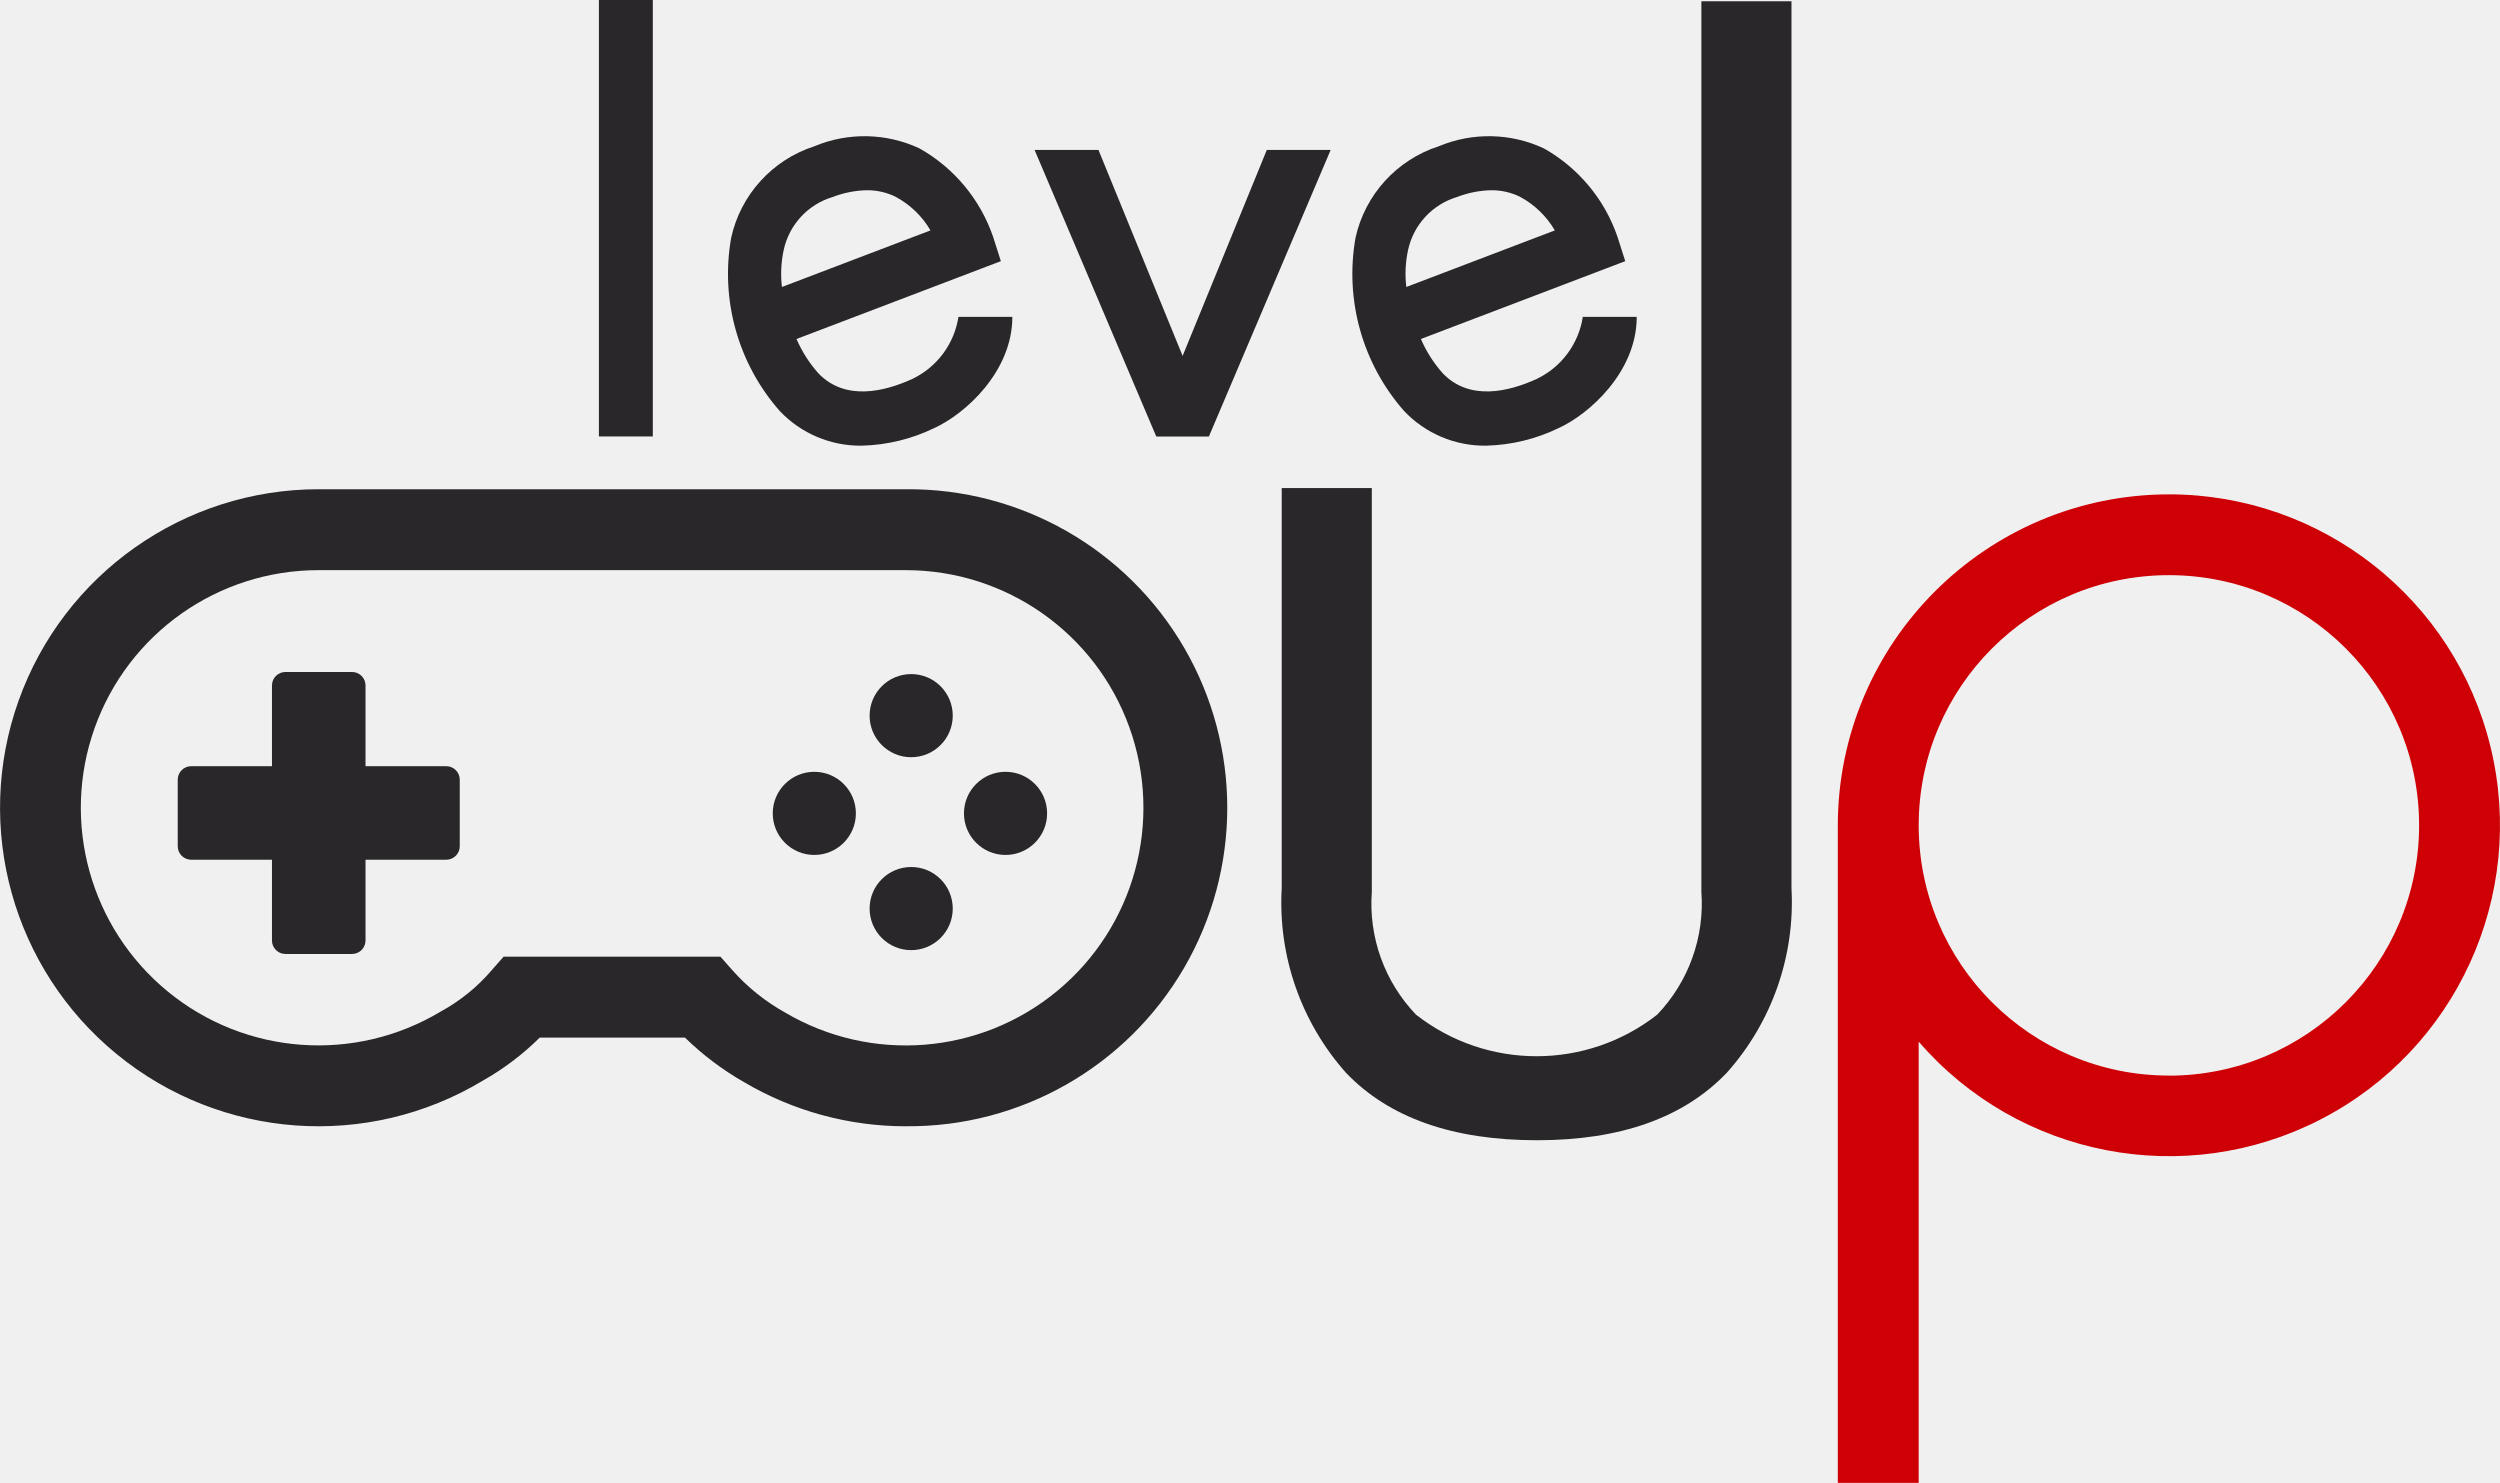
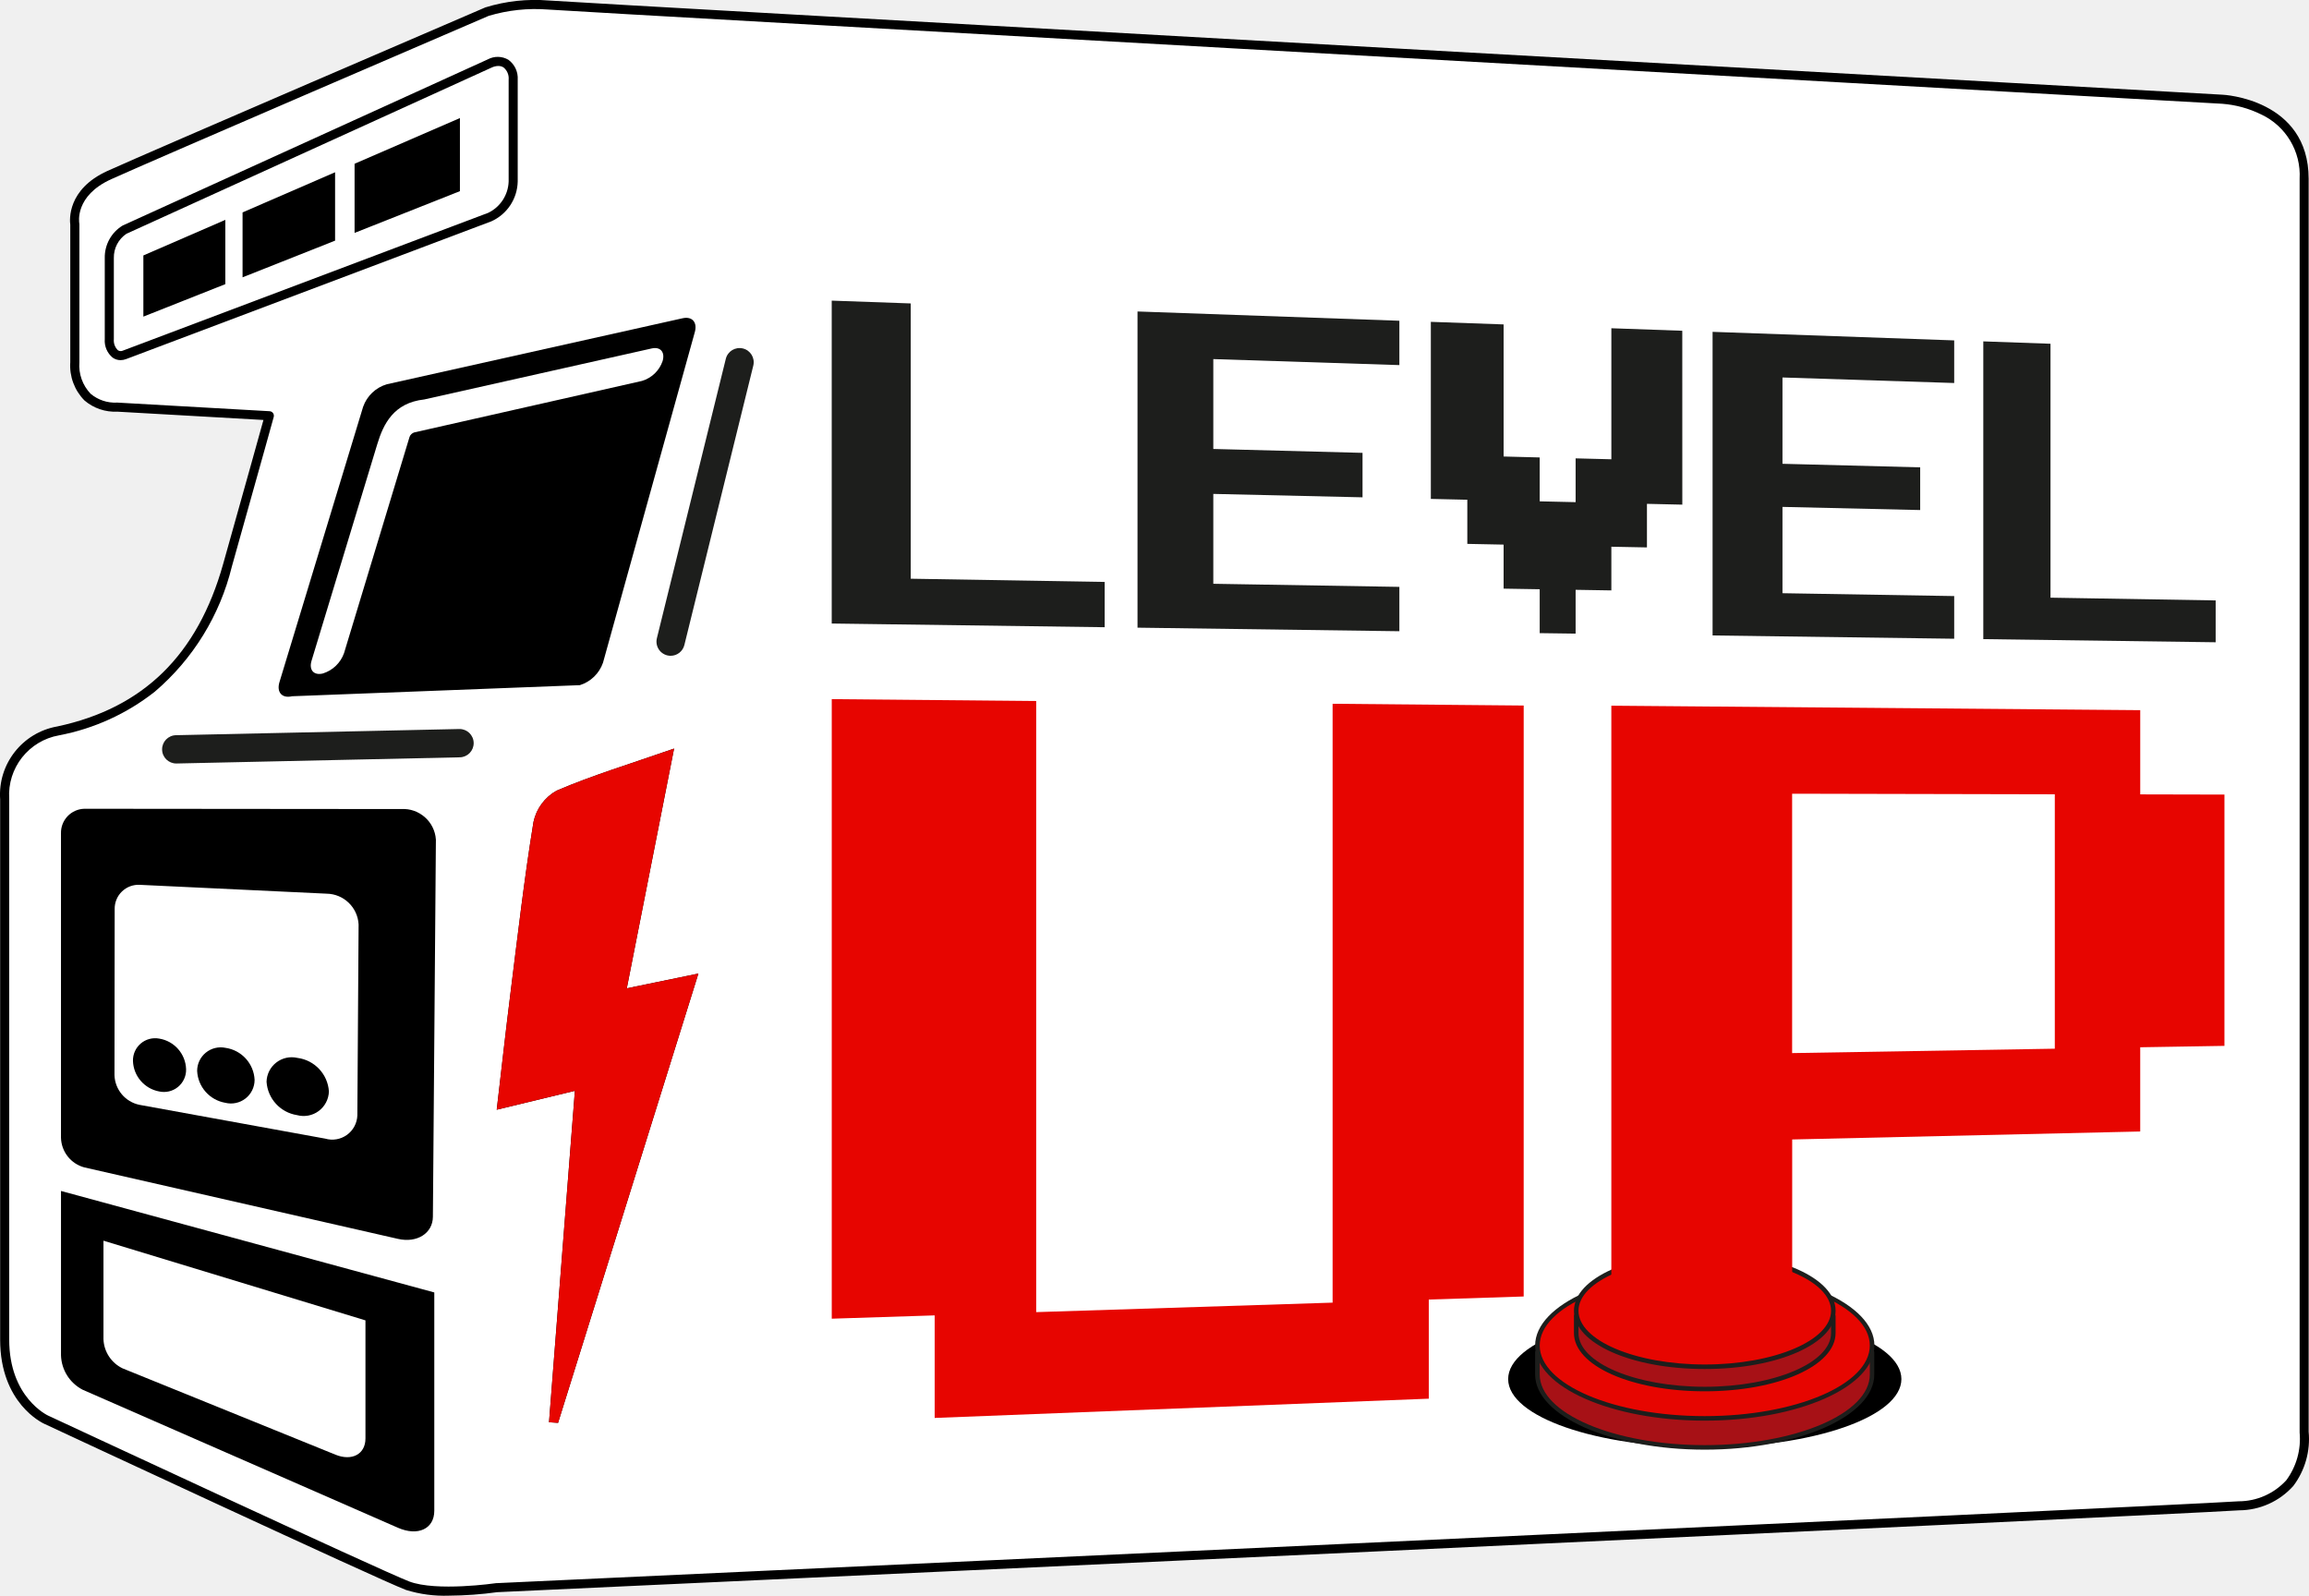
- <svg xmlns="http://www.w3.org/2000/svg" id="prefix__Group_2845" width="104.524" height="61.997" data-name="Group 2845" viewBox="0 0 104.524 61.997">
-   <defs>
-     <style>
-             .prefix__cls-1{fill:#292729}
-         </style>
-   </defs>
-   <g id="prefix__Group_2834" data-name="Group 2834" transform="translate(25.04)">
-     <path id="prefix__Rectangle_1865" d="M0 0H2.254V18.248H0z" class="prefix__cls-1" data-name="Rectangle 1865" />
-   </g>
-   <g id="prefix__Group_2835" data-name="Group 2835" transform="translate(30.408 5.698)">
-     <path id="prefix__Path_3613" d="M719.426 281.811a4.636 4.636 0 0 1-3.439-1.451 8.678 8.678 0 0 1-2.029-7.243 5.2 5.2 0 0 1 3.479-3.824 5.431 5.431 0 0 1 4.391.088 6.761 6.761 0 0 1 3.082 3.7l.324 1.016-8.544 3.254a5.313 5.313 0 0 0 .919 1.44c1.116 1.159 2.745.767 3.915.234a3.457 3.457 0 0 0 1.936-2.6h2.254c0 2.308-2 4.076-3.258 4.647a7.361 7.361 0 0 1-3.03.739zm.207-10.679a4.2 4.2 0 0 0-1.424.28 2.967 2.967 0 0 0-2.054 2.214 4.71 4.71 0 0 0-.075 1.551l6.211-2.366a3.728 3.728 0 0 0-1.468-1.411 2.686 2.686 0 0 0-1.191-.268z" class="prefix__cls-1" data-name="Path 3613" transform="translate(-713.796 -268.876)" />
-   </g>
-   <g id="prefix__Group_2836" data-name="Group 2836" transform="translate(56.513 5.698)">
-     <path id="prefix__Path_3614" d="M1031.73 281.811a4.635 4.635 0 0 1-3.439-1.451 8.68 8.68 0 0 1-2.029-7.243 5.2 5.2 0 0 1 3.481-3.824 5.43 5.43 0 0 1 4.391.088 6.756 6.756 0 0 1 3.081 3.7l.324 1.016-8.544 3.254a5.314 5.314 0 0 0 .919 1.44c1.117 1.159 2.745.767 3.915.234a3.457 3.457 0 0 0 1.936-2.6h2.254c0 2.308-2 4.076-3.258 4.647a7.361 7.361 0 0 1-3.031.739zm.208-10.679a4.2 4.2 0 0 0-1.424.28 2.972 2.972 0 0 0-2.055 2.215 4.7 4.7 0 0 0-.074 1.55l6.21-2.366a3.726 3.726 0 0 0-1.467-1.411 2.688 2.688 0 0 0-1.19-.268z" class="prefix__cls-1" data-name="Path 3614" transform="translate(-1026.101 -268.876)" />
-   </g>
-   <g id="prefix__Group_2838" data-name="Group 2838" transform="translate(53.591 .053)">
-     <g id="prefix__Group_2837" data-name="Group 2837">
-       <path id="prefix__Path_3615" d="M993.833 246.16a10.705 10.705 0 0 1-2.7-7.733V221.7h3.767v16.88a6.711 6.711 0 0 0 1.847 5.135 8.183 8.183 0 0 0 10.085 0 6.719 6.719 0 0 0 1.847-5.135v-37.234h3.767v37.081a10.706 10.706 0 0 1-2.7 7.713q-2.7 2.827-7.941 2.826-5.275 0-7.972-2.806z" class="prefix__cls-1" data-name="Path 3615" transform="translate(-991.136 -201.346)" />
+ <svg xmlns="http://www.w3.org/2000/svg" width="194.649" height="134.512" viewBox="0 0 194.649 134.512">
+   <g id="Group_3225" data-name="Group 3225" transform="translate(-1260.479 -599.795)">
+     <g id="_7GL5Fn.tif" data-name="7GL5Fn.tif" transform="translate(1260.479 599.795)">
+       <g id="Group_3207" data-name="Group 3207" transform="translate(0 0)">
+         <g id="Group_3184" data-name="Group 3184">
+           <path id="Path_3840" data-name="Path 3840" d="M1268.433,631.946V620.324s-.519-2.594,2.906-4.151,31.843-13.78,31.843-13.78a13.878,13.878,0,0,1,5.161-.557c2.948.224,141.12,7.942,141.12,7.942s6.9.272,6.9,6.705V722.124a5.481,5.481,0,0,1-5.5,6.226c-6.226.415-146.859,6.9-146.859,6.9s-5.117.757-7.528-.166-30.454-13.989-30.454-13.989-3.5-1.566-3.5-6.754V668.783a5.51,5.51,0,0,1,4.514-5.757c4.877-1.038,11.448-3.923,14.269-13.957s3.528-12.608,3.528-12.608l-12.816-.726S1268.433,636.046,1268.433,631.946Z" transform="translate(-1262.123 -601.414)" fill="#fff" />
+           <path id="Path_3841" data-name="Path 3841" d="M1298.327,734.307a10.9,10.9,0,0,1-3.632-.485c-2.4-.917-29.333-13.466-30.479-14-.147-.066-3.725-1.726-3.725-7.1V667.178a5.838,5.838,0,0,1,4.817-6.145c7.252-1.543,11.825-6.02,13.98-13.686,2.17-7.719,3.094-11.043,3.4-12.15l-12.318-.7a3.96,3.96,0,0,1-2.767-.942,4.181,4.181,0,0,1-1.2-3.229V618.732c-.052-.383-.27-2.981,3.13-4.526s31.566-13.661,31.85-13.783l.024-.009a14.142,14.142,0,0,1,5.317-.578c2.911.221,139.731,7.865,141.112,7.942.067,0,7.262.363,7.262,7.087V720.483a6.558,6.558,0,0,1-1.292,4.574,6.166,6.166,0,0,1-4.564,2.056c-6.138.409-144.527,6.793-146.849,6.9A31.289,31.289,0,0,1,1298.327,734.307Zm-27.958-100.574h.022l12.816.726a.382.382,0,0,1,.347.483c-.007.026-.74,2.689-3.529,12.61a20.155,20.155,0,0,1-6.491,10.546,18.677,18.677,0,0,1-8.066,3.682,5.1,5.1,0,0,0-4.213,5.354c0,.009,0,.019,0,.029v45.558c0,4.884,3.245,6.391,3.278,6.405.286.133,28.063,13.073,30.435,13.981,2.292.877,7.285.152,7.335.145l.038,0c1.406-.065,140.7-6.49,146.851-6.9a5.439,5.439,0,0,0,4.026-1.78,5.861,5.861,0,0,0,1.12-4.017.364.364,0,0,1,0-.048V614.865a5.647,5.647,0,0,0-3.241-5.424,9,9,0,0,0-3.293-.9c-1.388-.078-138.215-7.722-141.134-7.943a13.707,13.707,0,0,0-4.995.533c-.757.326-28.469,12.247-31.822,13.77-3.086,1.4-2.706,3.636-2.689,3.73a.428.428,0,0,1,.007.073v11.622a3.46,3.46,0,0,0,.95,2.665,3.2,3.2,0,0,0,2.215.742Z" transform="translate(-1260.479 -599.794)" />
+         </g>
+         <g id="Group_3185" data-name="Group 3185" transform="translate(41.88 63.104)">
+           <path id="Path_3842" data-name="Path 3842" d="M1486.1,958.686c-.751,9.621-1.466,18.78-2.181,27.939l.763.051c3.906-12.506,7.812-25.012,11.83-37.874l-6.036,1.243,3.985-20.209c-3.723,1.3-6.883,2.252-9.9,3.544a3.973,3.973,0,0,0-1.949,2.629c-.789,4.825-1.345,9.689-1.955,14.543-.392,3.118-.737,6.242-1.146,9.727Z" transform="translate(-1479.517 -929.836)" />
+         </g>
+         <g id="Group_3186" data-name="Group 3186" transform="translate(41.88 63.104)">
+           <path id="Path_3843" data-name="Path 3843" d="M1486.1,958.686l-6.588,1.593c.409-3.485.754-6.609,1.146-9.727.611-4.854,1.166-9.718,1.955-14.543a3.973,3.973,0,0,1,1.949-2.629c3.014-1.292,6.174-2.245,9.9-3.544l-3.985,20.209,6.036-1.243c-4.017,12.862-7.923,25.368-11.83,37.874l-.763-.051C1484.639,977.465,1485.354,968.306,1486.1,958.686Z" transform="translate(-1479.517 -929.836)" fill="#e70500" />
+         </g>
+         <g id="Group_3192" data-name="Group 3192" transform="translate(8.833 4.795)">
+           <g id="Group_3187" data-name="Group 3187">
+             <path id="Path_3844" data-name="Path 3844" d="M1340.746,640l-30.786,11.611c-.712.269-1.284-.324-1.284-1.321v-6.842a2.76,2.76,0,0,1,1.284-2.39l30.786-14.009c1.086-.494,1.976.114,1.976,1.364v8.578A3.411,3.411,0,0,1,1340.746,640Z" transform="translate(-1308.293 -626.495)" fill="#fff" />
+             <path id="Path_3845" data-name="Path 3845" d="M1308.006,650.436a1.145,1.145,0,0,1-.659-.206,1.839,1.839,0,0,1-.672-1.562v-6.842a3.131,3.131,0,0,1,1.508-2.738l30.786-14.009a1.769,1.769,0,0,1,1.732.036,1.921,1.921,0,0,1,.785,1.676v8.578a3.764,3.764,0,0,1-2.224,3.366l-30.786,11.611A1.333,1.333,0,0,1,1308.006,650.436Zm31.848-24.8a1.388,1.388,0,0,0-.568.137L1308.5,639.784a2.4,2.4,0,0,0-1.06,2.042v6.842a1.147,1.147,0,0,0,.342.933.433.433,0,0,0,.425.03l30.786-11.611h0a3.042,3.042,0,0,0,1.729-2.651v-8.578a1.185,1.185,0,0,0-.434-1.033A.791.791,0,0,0,1339.855,625.638Z" transform="translate(-1306.676 -624.871)" />
+           </g>
+           <g id="Group_3191" data-name="Group 3191" transform="translate(3.252 5.158)">
+             <g id="Group_3188" data-name="Group 3188" transform="translate(0 8.583)">
+               <path id="Path_3846" data-name="Path 3846" d="M1330.592,702.152l-6.909,2.738v-5.157l6.909-3Z" transform="translate(-1323.682 -696.735)" />
+             </g>
+             <g id="Group_3189" data-name="Group 3189" transform="translate(8.361 4.567)">
+               <path id="Path_3847" data-name="Path 3847" d="M1375.213,681.5l-7.8,3.092V679.12l7.8-3.385Z" transform="translate(-1367.411 -675.734)" />
+             </g>
+             <g id="Group_3190" data-name="Group 3190" transform="translate(17.808)">
+               <path id="Path_3848" data-name="Path 3848" d="M1425.7,658.009l-8.88,3.519V655.7l8.88-3.853Z" transform="translate(-1416.822 -651.848)" />
+             </g>
+           </g>
+         </g>
+         <g id="Group_3195" data-name="Group 3195" transform="translate(23.488 26.79)">
+           <g id="Group_3193" data-name="Group 3193">
+             <path id="Path_3849" data-name="Path 3849" d="M1408.716,770.877l-24.255.935c-.853.2-1.33-.336-1.066-1.2l7.05-23.2a3.024,3.024,0,0,1,2-1.9l24.933-5.565c.816-.182,1.272.355,1.02,1.2l-7.73,27.834A3.016,3.016,0,0,1,1408.716,770.877Z" transform="translate(-1383.322 -739.909)" />
+           </g>
+           <g id="Group_3194" data-name="Group 3194" transform="translate(2.711 2.547)">
+             <path id="Path_3850" data-name="Path 3850" d="M1398.511,780.669c-.758.181-1.183-.3-.948-1.074l5.541-18.258c.517-1.706,1.383-3.488,3.963-3.771l19.176-4.3c.731-.164,1.139.315.913,1.07a2.63,2.63,0,0,1-1.732,1.667l-19.2,4.342a.609.609,0,0,0-.4.381l-5.521,18.223A2.763,2.763,0,0,1,1398.511,780.669Z" transform="translate(-1397.499 -753.23)" fill="#fff" />
+           </g>
+         </g>
+         <g id="Group_3197" data-name="Group 3197" transform="translate(55.341 29.339)">
+           <g id="Group_3196" data-name="Group 3196">
+             <path id="Path_3851" data-name="Path 3851" d="M1551.114,779.184a1.195,1.195,0,0,1-1.16-1.479l5.811-23.556a1.193,1.193,0,1,1,2.317.572l-5.811,23.556A1.194,1.194,0,0,1,1551.114,779.184Z" transform="translate(-1549.92 -753.24)" fill="#1d1e1c" />
+           </g>
+         </g>
+         <g id="Group_3199" data-name="Group 3199" transform="translate(13.677 61.454)">
+           <g id="Group_3198" data-name="Group 3198">
+             <path id="Path_3852" data-name="Path 3852" d="M1333.206,924.114a1.193,1.193,0,0,1-.025-2.386l23.867-.521a1.193,1.193,0,0,1,.052,2.386l-23.867.521Z" transform="translate(-1332.013 -921.206)" fill="#1d1e1c" />
+           </g>
+         </g>
+         <g id="Group_3205" data-name="Group 3205" transform="translate(5.142 68.178)">
+           <g id="Group_3200" data-name="Group 3200">
+             <path id="Path_3853" data-name="Path 3853" d="M1316.047,956.394l-26.693-.024a2.022,2.022,0,0,0-1.981,2.073v25.665a2.658,2.658,0,0,0,1.966,2.494l26.447,6.027c1.6.365,2.928-.467,2.939-1.865l.253-31.793A2.767,2.767,0,0,0,1316.047,956.394Zm-3.69,25.834a2.119,2.119,0,0,1-2.716,1.948l-15.658-2.849a2.64,2.64,0,0,1-2.1-2.506l.016-14a2.01,2.01,0,0,1,2.12-2.039l15.743.746a2.741,2.741,0,0,1,2.7,2.592Z" transform="translate(-1287.374 -956.37)" />
+           </g>
+           <g id="Group_3204" data-name="Group 3204" transform="translate(6.069 19.351)">
+             <g id="Group_3201" data-name="Group 3201">
+               <path id="Path_3854" data-name="Path 3854" d="M1323.591,1060.184a1.87,1.87,0,0,1-2.279,1.872,2.705,2.705,0,0,1-2.2-2.569,1.868,1.868,0,0,1,2.207-1.886A2.7,2.7,0,0,1,1323.591,1060.184Z" transform="translate(-1319.114 -1057.578)" />
+             </g>
+             <g id="Group_3202" data-name="Group 3202" transform="translate(5.408 0.779)">
+               <path id="Path_3855" data-name="Path 3855" d="M1352.244,1064.377a1.992,1.992,0,0,1-2.47,1.931,2.866,2.866,0,0,1-2.374-2.686,1.986,1.986,0,0,1,2.39-1.947A2.862,2.862,0,0,1,1352.244,1064.377Z" transform="translate(-1347.4 -1061.651)" />
+             </g>
+             <g id="Group_3203" data-name="Group 3203" transform="translate(11.26 1.622)">
+               <path id="Path_3856" data-name="Path 3856" d="M1383.263,1068.92a2.131,2.131,0,0,1-2.686,1.994,3.049,3.049,0,0,1-2.571-2.813,2.12,2.12,0,0,1,2.595-2.012A3.049,3.049,0,0,1,1383.263,1068.92Z" transform="translate(-1378.007 -1066.061)" />
+             </g>
+           </g>
+         </g>
+         <g id="Group_3206" data-name="Group 3206" transform="translate(5.142 100.397)">
+           <path id="Path_3857" data-name="Path 3857" d="M1287.374,1124.879v13.854a3.381,3.381,0,0,0,1.821,2.9l26.587,11.639c1.672.732,3.061.1,3.061-1.438v-18.4Zm25.666,20.869c0,1.319-1.141,1.925-2.52,1.366l-17.944-7.276a2.844,2.844,0,0,1-1.622-2.467v-8.3l22.086,6.717Z" transform="translate(-1287.374 -1124.879)" />
+         </g>
+       </g>
+     </g>
+     <g id="Group_3214" data-name="Group 3214" transform="translate(1387.617 705.381)">
+       <g id="Group_3208" data-name="Group 3208" transform="translate(0 4.91)">
+         <ellipse id="Ellipse_176" data-name="Ellipse 176" cx="16.575" cy="5.759" rx="16.575" ry="5.759" />
+       </g>
+       <g id="Group_3209" data-name="Group 3209" transform="translate(2.279 8.218)">
+         <path id="Path_3858" data-name="Path 3858" d="M1966.549,1197.876c0,3.392-6.315,6.142-14.1,6.142s-14.1-2.75-14.1-6.142V1196h28.208Z" transform="translate(-1938.15 -1195.808)" fill="#a71116" />
+         <path id="Path_3859" data-name="Path 3859" d="M1951.636,1203.4c-7.883,0-14.3-2.841-14.3-6.333v-1.877a.191.191,0,0,1,.191-.191h28.208a.191.191,0,0,1,.191.191v1.877C1965.932,1200.559,1959.519,1203.4,1951.636,1203.4Zm-13.913-8.019v1.686c0,3.281,6.242,5.951,13.913,5.951s13.913-2.67,13.913-5.951v-1.686Z" transform="translate(-1937.341 -1194.999)" fill="#1d1e1c" />
+       </g>
+       <g id="Group_3210" data-name="Group 3210" transform="translate(2.279 1.507)">
+         <ellipse id="Ellipse_177" data-name="Ellipse 177" cx="14.104" cy="6.142" rx="14.104" ry="6.142" transform="translate(0.191 0.191)" fill="#e70500" />
+         <path id="Path_3860" data-name="Path 3860" d="M1951.636,1172.567c-7.883,0-14.3-2.841-14.3-6.333s6.413-6.333,14.3-6.333,14.3,2.841,14.3,6.333S1959.519,1172.567,1951.636,1172.567Zm0-12.284c-7.672,0-13.913,2.669-13.913,5.951s6.242,5.951,13.913,5.951,13.913-2.67,13.913-5.951S1959.308,1160.282,1951.636,1160.282Z" transform="translate(-1937.341 -1159.9)" fill="#1d1e1c" />
+       </g>
+       <g id="Group_3211" data-name="Group 3211" transform="translate(5.547 5.156)">
+         <path id="Path_3861" data-name="Path 3861" d="M1977.1,1181.43c0,2.607-4.852,4.719-10.837,4.719s-10.837-2.113-10.837-4.719v-1.442H1977.1Z" transform="translate(-1955.239 -1179.797)" fill="#a71116" />
+         <path id="Path_3862" data-name="Path 3862" d="M1965.458,1185.531c-6.184,0-11.028-2.157-11.028-4.91v-1.442a.191.191,0,0,1,.191-.191h21.673a.191.191,0,0,1,.191.191v1.442C1976.486,1183.375,1971.642,1185.531,1965.458,1185.531Zm-10.646-6.161v1.251c0,2.5,4.776,4.528,10.646,4.528s10.646-2.031,10.646-4.528v-1.251Z" transform="translate(-1954.43 -1178.988)" fill="#1d1e1c" />
+       </g>
+       <g id="Group_3212" data-name="Group 3212" transform="translate(5.547)">
+         <ellipse id="Ellipse_178" data-name="Ellipse 178" cx="10.837" cy="4.719" rx="10.837" ry="4.719" transform="translate(0.191 0.191)" fill="#e70500" />
+         <path id="Path_3863" data-name="Path 3863" d="M1965.458,1161.841c-6.184,0-11.028-2.157-11.028-4.91s4.844-4.91,11.028-4.91,11.028,2.157,11.028,4.91S1971.642,1161.841,1965.458,1161.841Zm0-9.438c-5.87,0-10.646,2.031-10.646,4.528s4.776,4.528,10.646,4.528,10.646-2.031,10.646-4.528S1971.328,1152.4,1965.458,1152.4Z" transform="translate(-1954.43 -1152.02)" fill="#1d1e1c" />
+       </g>
+       <g id="Group_3213" data-name="Group 3213" transform="translate(7.283 0.191)">
+         <ellipse id="Ellipse_179" data-name="Ellipse 179" cx="9.292" cy="3.824" rx="9.292" ry="3.824" fill="#e70500" />
+       </g>
+     </g>
+     <g id="Group_3224" data-name="Group 3224" transform="translate(1330.595 625.139)">
+       <g id="Group_3220" data-name="Group 3220" transform="translate(0 0)">
+         <g id="Group_3215" data-name="Group 3215">
+           <path id="Path_3864" data-name="Path 3864" d="M1650.2,759.878l-23.009-.312v-27.22l6.662.236v23.206l16.347.272Z" transform="translate(-1627.193 -732.347)" fill="#1d1e1c" />
+         </g>
+         <g id="Group_3216" data-name="Group 3216" transform="translate(25.777 0.913)">
+           <path id="Path_3865" data-name="Path 3865" d="M1784.082,764.076l-22.074-.3V737.121l22.074.782v3.739l-15.685-.507v7.576l12.58.328v3.749l-12.58-.288v7.576l15.685.261Z" transform="translate(-1762.008 -737.121)" fill="#1d1e1c" />
+         </g>
+         <g id="Group_3217" data-name="Group 3217" transform="translate(50.508 1.788)">
+           <path id="Path_3866" data-name="Path 3866" d="M1912.549,757.11l-2.982-.068v3.674l-3-.059v3.683l-3.013-.05v3.693l-3.028-.041v-3.7l-3.043-.051v-3.712l-3.059-.061v-3.721l-3.075-.07V741.7l6.134.217v11.135l3.043.079v3.7l3.028.069v-3.692l3.013.078V742.24l5.979.212Z" transform="translate(-1891.353 -741.701)" fill="#1d1e1c" />
+         </g>
+         <g id="Group_3218" data-name="Group 3218" transform="translate(74.255 2.629)">
+           <path id="Path_3867" data-name="Path 3867" d="M2035.923,771.971l-20.368-.276V746.1l20.368.721v3.593l-14.476-.467v7.276l11.609.3v3.6l-11.609-.266v7.276l14.476.241Z" transform="translate(-2015.555 -746.099)" fill="#1d1e1c" />
+         </g>
+         <g id="Group_3219" data-name="Group 3219" transform="translate(97.077 3.437)">
+           <path id="Path_3868" data-name="Path 3868" d="M2154.5,775.687l-19.588-.265v-25.1l5.666.2v21.405l13.923.232Z" transform="translate(-2134.913 -750.325)" fill="#1d1e1c" />
+         </g>
+       </g>
+       <g id="Group_3223" data-name="Group 3223" transform="translate(0 33.592)">
+         <g id="Group_3221" data-name="Group 3221">
+           <path id="Path_3869" data-name="Path 3869" d="M1685.522,958.394l-8,.257v8.358l-41.654,1.623v-8.645l-8.676.278V908.037l17.234.16v51.515l24.988-.8V908.428l16.109.149Z" transform="translate(-1627.191 -908.037)" fill="#e70500" />
+         </g>
+         <g id="Group_3222" data-name="Group 3222" transform="translate(65.715 0.554)">
+           <path id="Path_3870" data-name="Path 3870" d="M2022.575,939.608l-7.1.118v7.1l-29.339.672V962.08l-15.246.54V910.932l44.586.376v7.1l7.1.016Zm-14.3.238V918.4l-22.144-.048v21.865Z" transform="translate(-1970.885 -910.932)" fill="#e70500" />
+         </g>
+       </g>
    </g>
  </g>
-   <g id="prefix__Group_2839" data-name="Group 2839" transform="translate(43.255 6.268)">
-     <path id="prefix__Path_3616" d="M867.484 275.69h2.671l3.519 8.612 3.52-8.612h2.67l-5.092 11.982h-2.2z" class="prefix__cls-1" data-name="Path 3616" transform="translate(-867.484 -275.69)" />
-   </g>
-   <path id="prefix__Path_3617" d="M1283.093 447.972a13.859 13.859 0 0 0-13.843 13.843V489.3h3.381v-18.447a13.835 13.835 0 1 0 10.462-22.881zm0 24.3a10.461 10.461 0 1 1 10.461-10.461 10.473 10.473 0 0 1-10.461 10.465z" data-name="Path 3617" transform="translate(-1192.412 -427.303)" style="fill:#ce0005" />
-   <g id="prefix__Group_2840" data-name="Group 2840" transform="translate(0 20.457)">
-     <path id="prefix__Path_3618" d="M387.9 472.076a13.314 13.314 0 0 1-6.773-1.848 12.14 12.14 0 0 1-2.468-1.861h-6.072a11.21 11.21 0 0 1-2.378 1.8 13.317 13.317 0 1 1-6.87-24.726H387.9a13.317 13.317 0 1 1 0 26.633zm-16.825-7.091h9.068l.5.566a8.427 8.427 0 0 0 2.2 1.767 9.936 9.936 0 1 0 5.05-18.494h-24.56a9.935 9.935 0 1 0 5.123 18.449 7.539 7.539 0 0 0 2.107-1.705z" class="prefix__cls-1" data-name="Path 3618" transform="translate(-350.021 -445.443)" />
-   </g>
-   <g id="prefix__Group_2841" data-name="Group 2841" transform="translate(36.358 28.183)">
-     <circle id="prefix__Ellipse_105" cx="1.738" cy="1.738" r="1.738" class="prefix__cls-1" data-name="Ellipse 105" />
-   </g>
-   <g id="prefix__Group_2842" data-name="Group 2842" transform="translate(40.303 32.269)">
-     <circle id="prefix__Ellipse_106" cx="1.738" cy="1.738" r="1.738" class="prefix__cls-1" data-name="Ellipse 106" />
-   </g>
-   <g id="prefix__Group_2843" data-name="Group 2843" transform="translate(32.308 32.269)">
-     <circle id="prefix__Ellipse_107" cx="1.738" cy="1.738" r="1.738" class="prefix__cls-1" data-name="Ellipse 107" />
-   </g>
-   <g id="prefix__Group_2844" data-name="Group 2844" transform="translate(36.358 36.249)">
-     <circle id="prefix__Ellipse_108" cx="1.738" cy="1.738" r="1.738" class="prefix__cls-1" data-name="Ellipse 108" />
-   </g>
-   <path id="prefix__Path_3619" d="M450.177 540.753H446.8v-3.375a.564.564 0 0 0-.564-.564h-2.783a.564.564 0 0 0-.564.564v3.375h-3.376a.564.564 0 0 0-.564.564v2.783a.563.563 0 0 0 .564.564h3.376v3.376a.564.564 0 0 0 .564.564h2.783a.564.564 0 0 0 .564-.564v-3.376h3.376a.564.564 0 0 0 .564-.564v-2.783a.564.564 0 0 0-.563-.564z" class="prefix__cls-1" data-name="Path 3619" transform="translate(-431.518 -508.719)" />
</svg>
